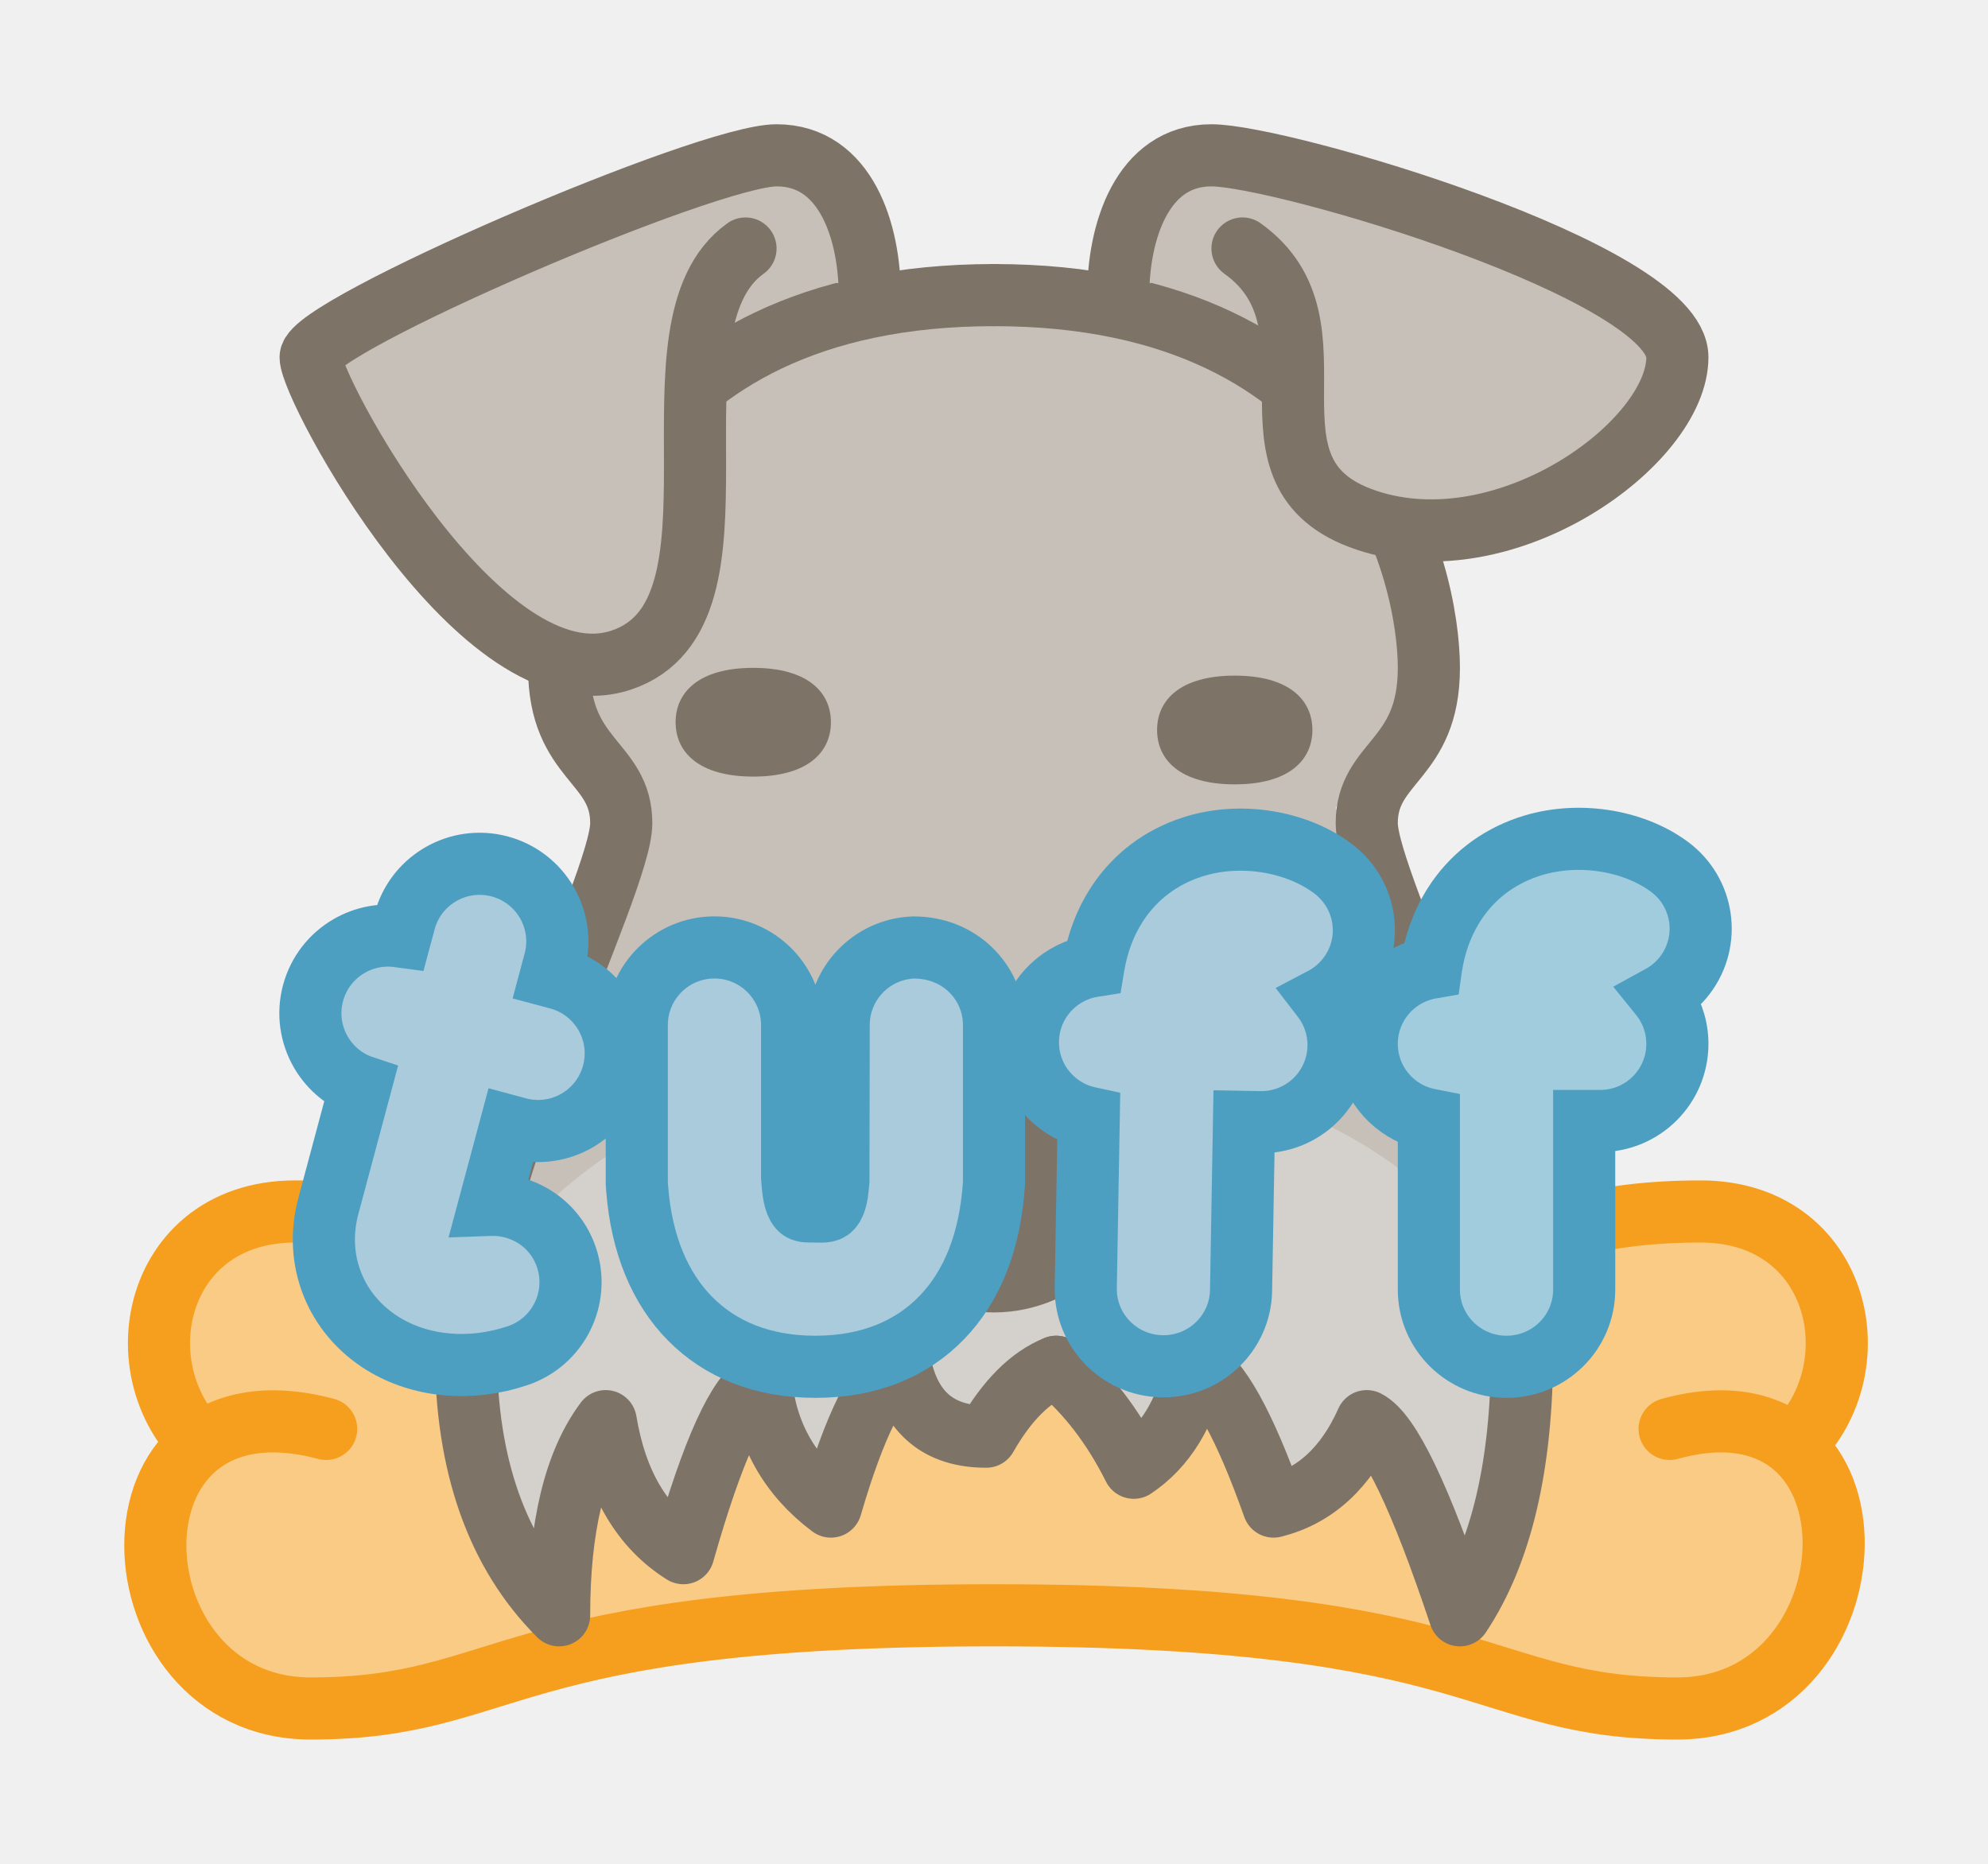
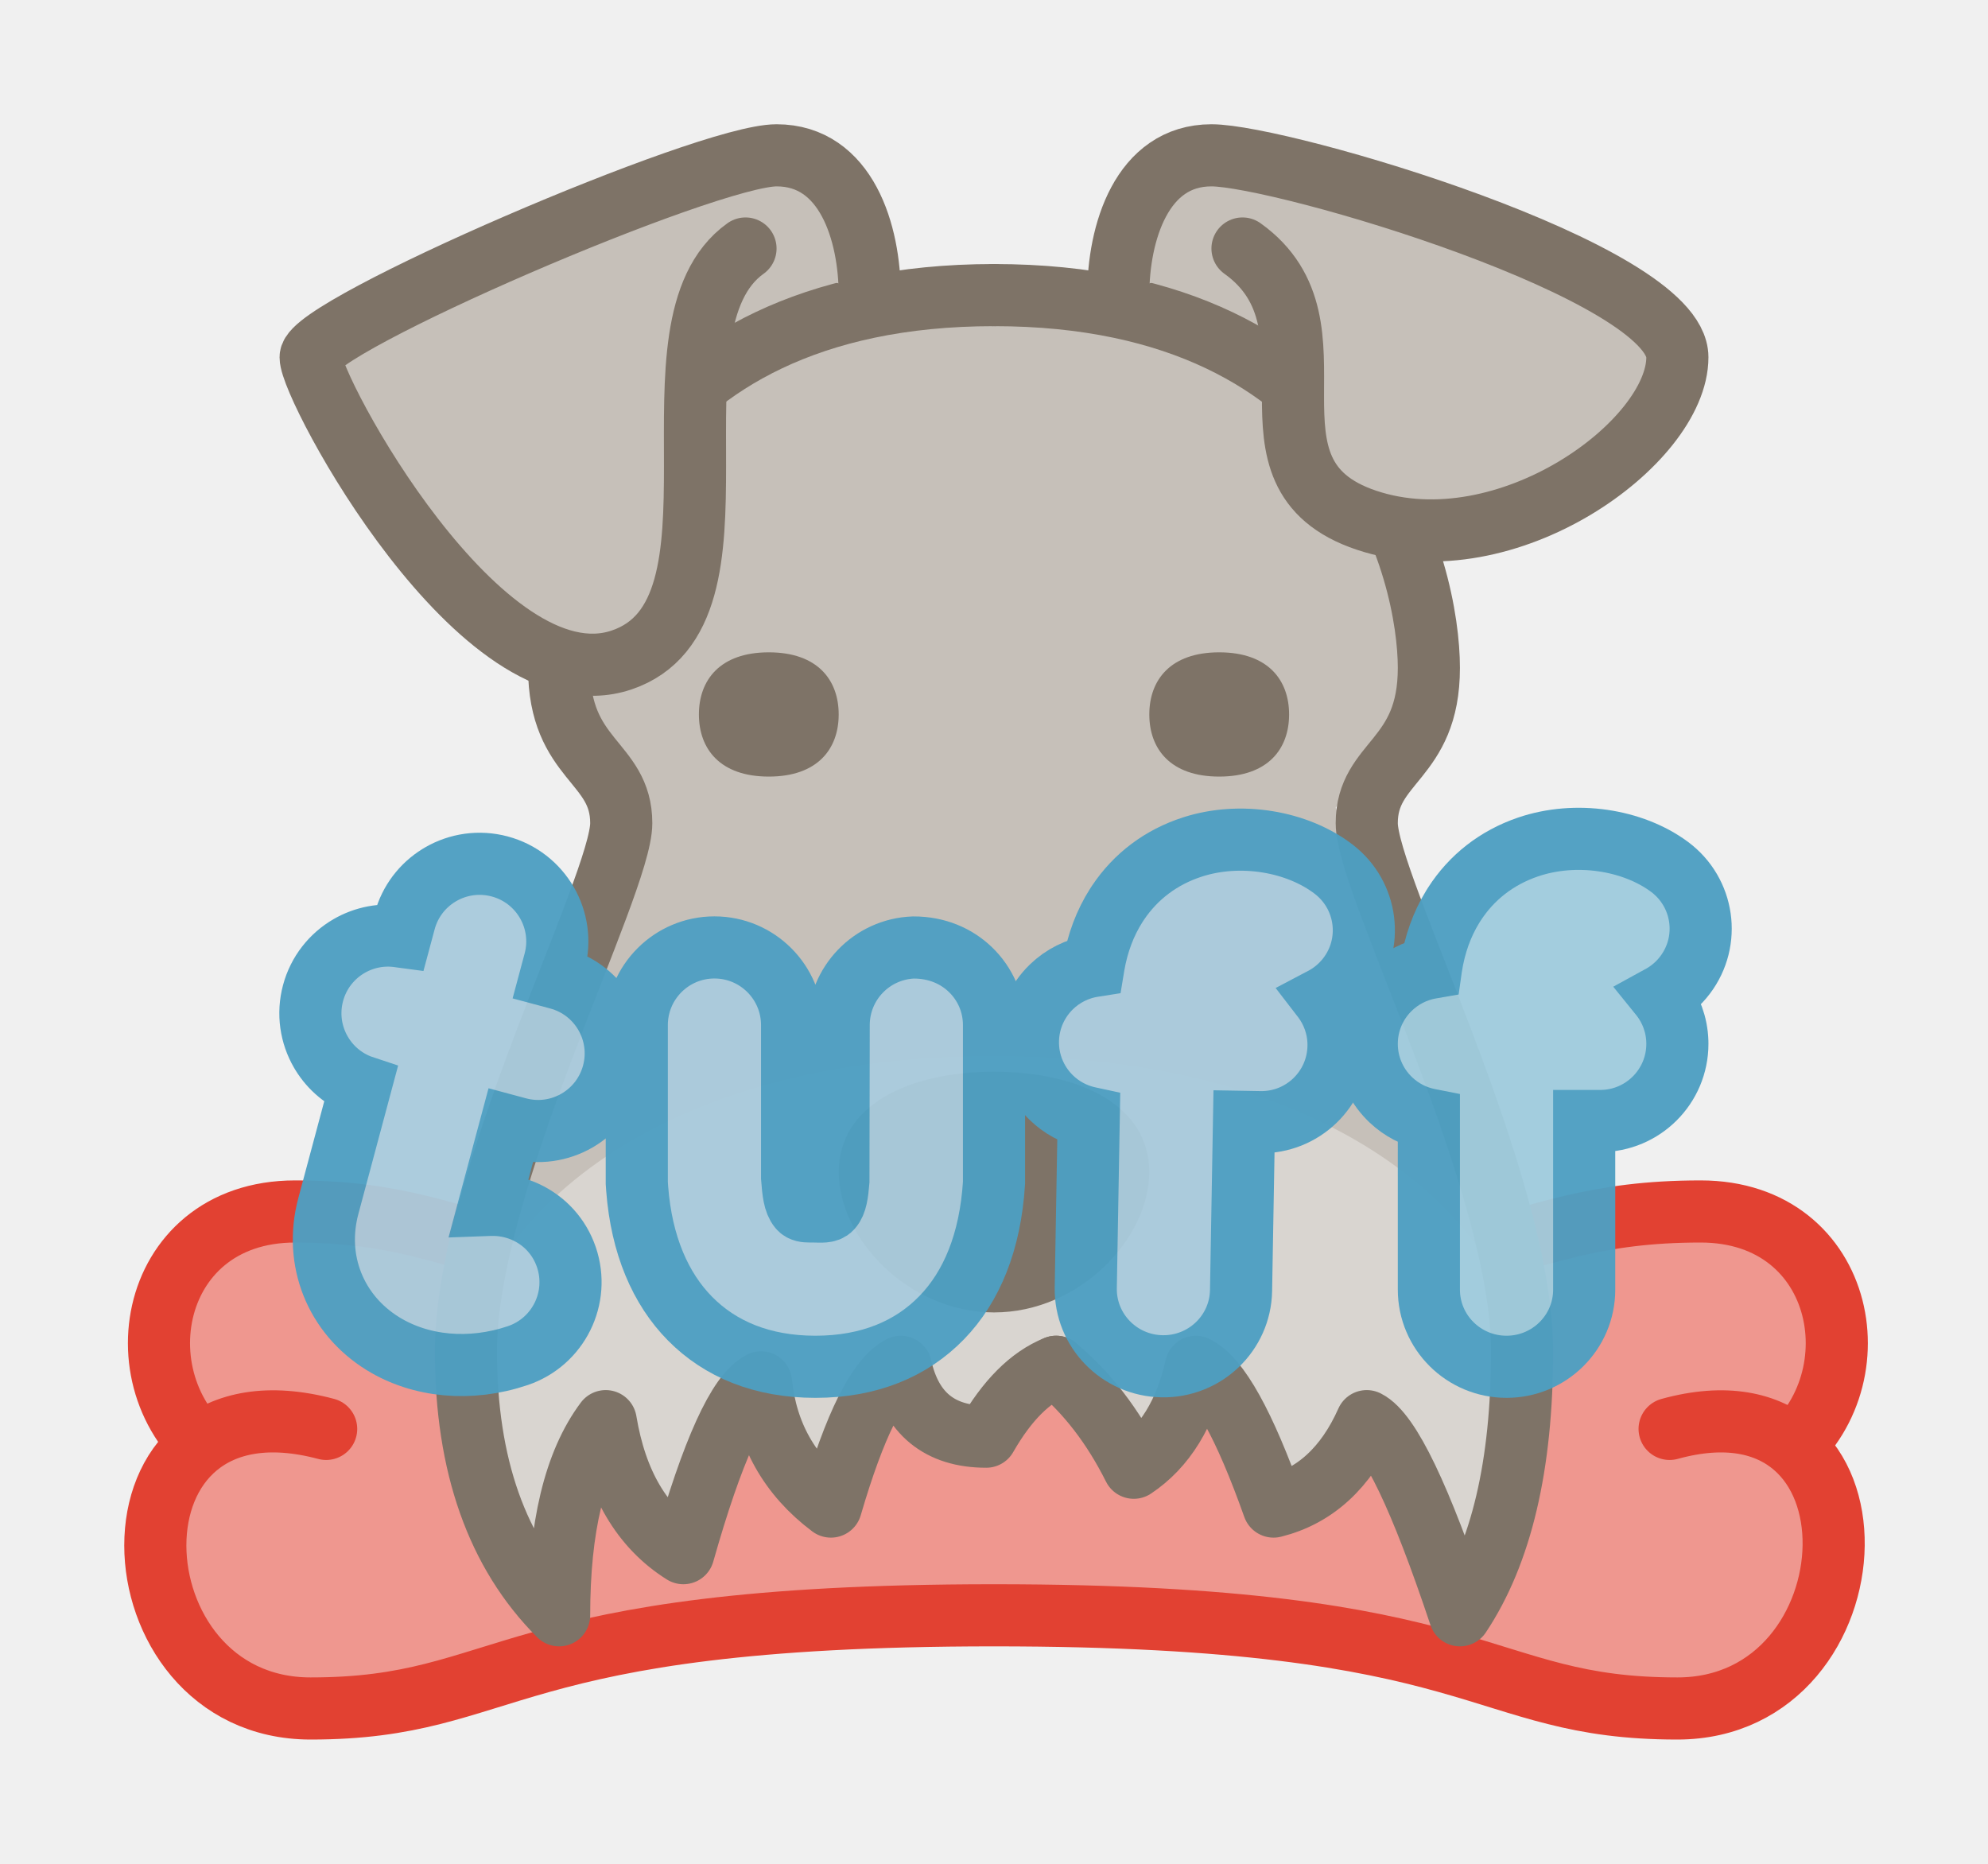
<svg xmlns="http://www.w3.org/2000/svg" width="256px" height="240px" viewBox="0 0 256 240" version="1.1">
  <g id="tuff-logo" stroke="none" stroke-width="1" fill="none" fill-rule="evenodd">
-     <g id="bone" transform="translate(20, 156)" fill="#FACB84" stroke="#F69F1E" stroke-linecap="round" stroke-linejoin="round" stroke-width="8">
+     <g id="bone" transform="translate(20, 156)" fill="#EF978F" stroke="#E24132" stroke-linecap="round" stroke-linejoin="round" stroke-width="8">
      <path d="M209.015,31.873 C221.933,22.419 217.939,0 199,0 C172,0 172,12 108,12 C44,12 44,0 18,0 C-1.442,0 -5.134,23.625 9.05,32.598" id="Path" />
      <path d="M22,28 C-8,20 -6,64 20,64 C46,64 44,52 108,52 C172,52 170,64 196,64 C222,64 224,20 195,28" id="Path" />
    </g>
    <g id="dog" transform="translate(40, 20)">
      <path d="M32,67 L42,84 C27.333,124.441 20,148.441 20,156 C20,166 23.333,176 30,186 L40,167 L47,180 L56,158 L64,174 L72,156 L87,165 L94,156 L98,158 L105,169 L120,158 L124,176 L136,167 L146,186 C152.667,176 156,166 156,156 C156,155.732 148,131.732 132,84 L144,67 L122,6 L104,18 L72,18 L57,8 L32,67 Z" id="Path-5-Copy" fill="#C6C0B9" />
-       <path d="M88,116 C40,116 20,141 20,156 C20,166 23.333,176 30,186 L40,167 L47,180 L56,158 L64,174 L72,156 L84,166 L96,156 L108,168 L120,158 L124,174 L136,167 L146,186 C152.667,176 156,166 156,156 C156,141 136,116 88,116 Z" id="Path-5" fill-opacity="0.25" fill="#FFFFFF" />
+       <path d="M88,116 C40,116 20,141 20,156 C20,166 23.333,176 30,186 L40,167 L47,180 L56,158 L64,174 L72,156 L84,166 L96,156 L108,168 L120,158 L124,174 L136,167 L146,186 C152.667,176 156,166 156,156 C156,141 136,116 88,116 Z" id="Path-5" fill-opacity="0.33" fill="#FFFFFF" />
      <path d="M88,60 C119,60 142,48 142,68 C142,88 128,92 116,92 C104,92 100,88 88,88 C76,88 72,92 60,92 C48,92 32,88 32,68 C32,48 57,60 88,60 Z" id="Path-4" fill-opacity="0.08" fill="#000000" opacity="0" />
      <path d="M88,18 C40,18 32,54 32,66 C32,78 40,78 40,86 C40,94 20,132 20,154 C20,168.667 24,180 32,188 C32,176.667 34,168.333 38,163 C39.333,171 42.667,176.667 48,180 C51.74,166.797 55.073,159.464 58,158 C58.667,164.667 61.667,170 67,174 C70.077,163.461 73.077,157.461 76,156 C77.333,162 81,165 87,165 C89.667,160.333 92.667,157.333 96,156" id="Path-2" stroke="#7E7367" stroke-width="8" stroke-linecap="round" stroke-linejoin="round" />
      <path d="M156,18 C108,18 100,54 100,66 C100,78 108,78 108,86 C108,94 88,132 88,154 C88,168.667 90.667,180 96,188 C101.073,172.797 105.073,164.464 108,163 C110.667,169 114.667,172.667 120,174 C123.744,163.461 127.077,157.461 130,156 C131.333,162 134,166.333 138,169 C140.667,163.667 144,159.333 148,156" id="Path-2-Copy" stroke="#7E7367" stroke-width="8" stroke-linecap="round" stroke-linejoin="round" transform="translate(122, 103) scale(-1, 1) translate(-122, -103) " />
      <path d="M72,18 C72,10 69,0 60,0 C51,0 0,22 0,26 C0,30 22,71 40,65 C58,59 42,22 56,12" id="Path-3" stroke="#7E7367" stroke-width="8" fill="#C6C0B9" stroke-linecap="round" stroke-linejoin="round" />
      <path d="M176,18 C176,10 173,0 164,0 C155,0 104,15 104,26 C104,37 126,53 144,47 C162,41 146,22 160,12" id="Path-3-Copy" stroke="#7E7367" stroke-width="8" fill="#C6C0B9" stroke-linecap="round" stroke-linejoin="round" transform="translate(140, 24.15306) scale(-1, 1) translate(-140, -24.15306) " />
      <ellipse id="Oval" fill-opacity="0.5" fill="#000000" cx="88" cy="137" rx="16" ry="9" />
      <path d="M88,149 C99.046,149 108,139.477 108,130.917 C108,122.356 99.046,118 88,118 C76.954,118 68,122.356 68,130.917 C68,139.477 76.954,149 88,149 Z" id="Oval" fill="#7E7367" />
-       <path d="M57,80 C64,80 67,76.866 67,73 C67,69.134 64,66 57,66 C50,66 47,69.134 47,73 C47,76.866 50,80 57,80 Z" id="Oval" fill="#7E7367" />
-       <path d="M119,81 C126,81 129,77.866 129,74 C129,70.134 126,67 119,67 C112,67 109,70.134 109,74 C109,77.866 112,81 119,81 Z" id="Oval-Copy-2" fill="#7E7367" />
+       <path d="M59,80 C65.3,80 68,76.418 68,72 C68,67.582 65.3,64 59,64 C52.7,64 50,67.582 50,72 C50,76.418 52.7,80 59,80 Z" id="Oval" fill="#7E7367" />
+       <path d="M117,80 C123.3,80 126,76.418 126,72 C126,67.582 123.3,64 117,64 C110.7,64 108,67.582 108,72 C108,76.418 110.7,80 117,80 Z" id="Oval-Copy-2" fill="#7E7367" />
    </g>
-     <g id="Group-Copy-2" transform="translate(34.33234, 111.5541)" stroke="#4D9FC2" stroke-width="8">
+     <g id="Group-Copy-2" opacity="0.954" transform="translate(34.33234, 111.5541)" stroke="#4D9FC2" stroke-width="8">
      <path d="M21.668,-0.554 C24.428,-0.554 26.928,0.564 28.737,2.37 C30.548,4.179 31.668,6.677 31.668,9.437 L31.668,11.428 L32.676,11.428 C35.435,11.428 37.933,12.547 39.741,14.355 C41.549,16.163 42.668,18.66 42.668,21.419 C42.668,24.178 41.549,26.676 39.741,28.484 C37.933,30.292 35.435,31.411 32.676,31.411 L31.668,31.41 L31.667,41.885 L31.793,41.846 C33.247,41.415 34.729,41.32 36.141,41.521 L36.466,41.573 C39.069,42.031 41.431,43.501 42.987,45.831 C44.52,48.128 44.976,50.827 44.473,53.336 C43.971,55.843 42.511,58.16 40.212,59.69 C34.839,63.267 28.508,64.329 23.046,62.693 C19.595,61.659 16.747,59.64 14.758,56.962 C12.806,54.334 11.668,51.055 11.668,47.381 L11.667,31.361 L11.637,31.359 C9.398,31.132 7.378,30.165 5.824,28.707 L5.594,28.484 C3.786,26.676 2.668,24.178 2.668,21.419 C2.668,18.66 3.786,16.163 5.594,14.355 C7.176,12.773 9.286,11.719 11.637,11.48 L11.667,11.476 L11.668,9.437 C11.668,6.792 12.696,4.387 14.376,2.6 L14.599,2.37 C16.408,0.564 18.907,-0.554 21.668,-0.554 Z" id="Rectangle-2" fill="#A9CBDC" transform="translate(23.66798, 31.44593) rotate(15) translate(-23.66798, -31.44593) " />
      <path d="M57.668,10.446 C60.429,10.446 62.929,11.565 64.739,13.375 C66.548,15.185 67.668,17.685 67.668,20.446 L67.668,40.09 C67.809,41.922 67.94,43.239 68.598,44.025 C68.911,44.4 69.402,44.441 69.949,44.444 L70.282,44.443 L70.452,44.444 C71.407,44.448 72.24,44.579 72.719,44.046 C73.359,43.336 73.49,42.127 73.63,40.534 L73.668,20.446 C73.668,17.752 74.733,15.307 76.465,13.509 C78.204,11.704 80.615,10.552 83.295,10.453 C86.308,10.447 88.82,11.553 90.632,13.299 C92.523,15.12 93.668,17.649 93.668,20.446 L93.668,40.774 C93.187,48.384 90.783,54.147 86.942,58.112 C83.038,62.143 77.586,64.446 70.668,64.446 C63.83,64.446 58.424,62.195 54.53,58.251 C50.701,54.375 48.278,48.743 47.721,41.546 L47.668,40.785 L47.668,20.446 C47.668,17.685 48.787,15.185 50.597,13.375 C52.406,11.565 54.906,10.446 57.668,10.446 Z" id="Path-7" fill="#A9CBDC" />
      <path d="M118.645,-2.479 C124.816,-4.592 132.164,-3.437 136.886,0.066 C139.107,1.713 140.438,4.097 140.802,6.615 C141.167,9.139 140.56,11.802 138.891,14.004 C138.063,15.095 137.051,15.97 135.93,16.617 L135.766,16.707 L135.833,16.791 C137.066,18.386 137.825,20.366 137.898,22.52 L137.903,22.862 C137.903,25.605 136.791,28.089 134.994,29.886 C133.196,31.684 130.712,32.796 127.969,32.796 L125.903,32.796 L125.903,54.512 C125.903,57.26 124.781,59.75 122.959,61.552 C121.153,63.338 118.66,64.446 115.903,64.446 C113.147,64.446 110.654,63.338 108.848,61.552 C107.026,59.75 105.903,57.26 105.903,54.512 L105.903,32.607 L105.836,32.594 C104.003,32.219 102.355,31.34 101.041,30.108 L100.813,29.886 C99.015,28.089 97.903,25.605 97.903,22.862 C97.903,20.119 99.015,17.635 100.813,15.837 C102.236,14.414 104.089,13.421 106.161,13.068 L106.184,13.064 L106.189,13.03 C106.636,10.081 107.592,7.467 108.956,5.236 L109.175,4.887 C111.393,1.435 114.62,-1.101 118.645,-2.479 Z" id="Path-8" fill="#A9CBDC" transform="translate(119.4036, 30.44593) rotate(1) translate(-119.4036, -30.44593) " />
      <path d="M162.409,-2.479 C168.581,-4.592 175.928,-3.437 180.651,0.066 C182.872,1.713 184.203,4.097 184.566,6.615 C184.931,9.139 184.324,11.802 182.655,14.004 C181.827,15.095 180.816,15.97 179.694,16.617 L179.53,16.707 L179.598,16.791 C180.831,18.386 181.589,20.366 181.662,22.52 L181.668,22.862 C181.668,25.605 180.556,28.089 178.758,29.886 C176.96,31.684 174.477,32.796 171.733,32.796 L169.668,32.796 L169.668,54.512 C169.668,57.26 168.545,59.75 166.723,61.552 C164.917,63.338 162.424,64.446 159.668,64.446 C156.911,64.446 154.418,63.338 152.612,61.552 C150.791,59.75 149.668,57.26 149.668,54.512 L149.667,32.607 L149.6,32.594 C147.768,32.219 146.119,31.34 144.806,30.108 L144.577,29.886 C142.78,28.089 141.668,25.605 141.668,22.862 C141.668,20.119 142.78,17.635 144.577,15.837 C146.001,14.414 147.854,13.421 149.925,13.068 L149.948,13.064 L149.953,13.03 C150.4,10.081 151.356,7.467 152.721,5.236 L152.939,4.887 C155.157,1.435 158.384,-1.101 162.409,-2.479 Z" id="Path-8-Copy" fill="#A0CCDE" />
    </g>
  </g>
</svg>
